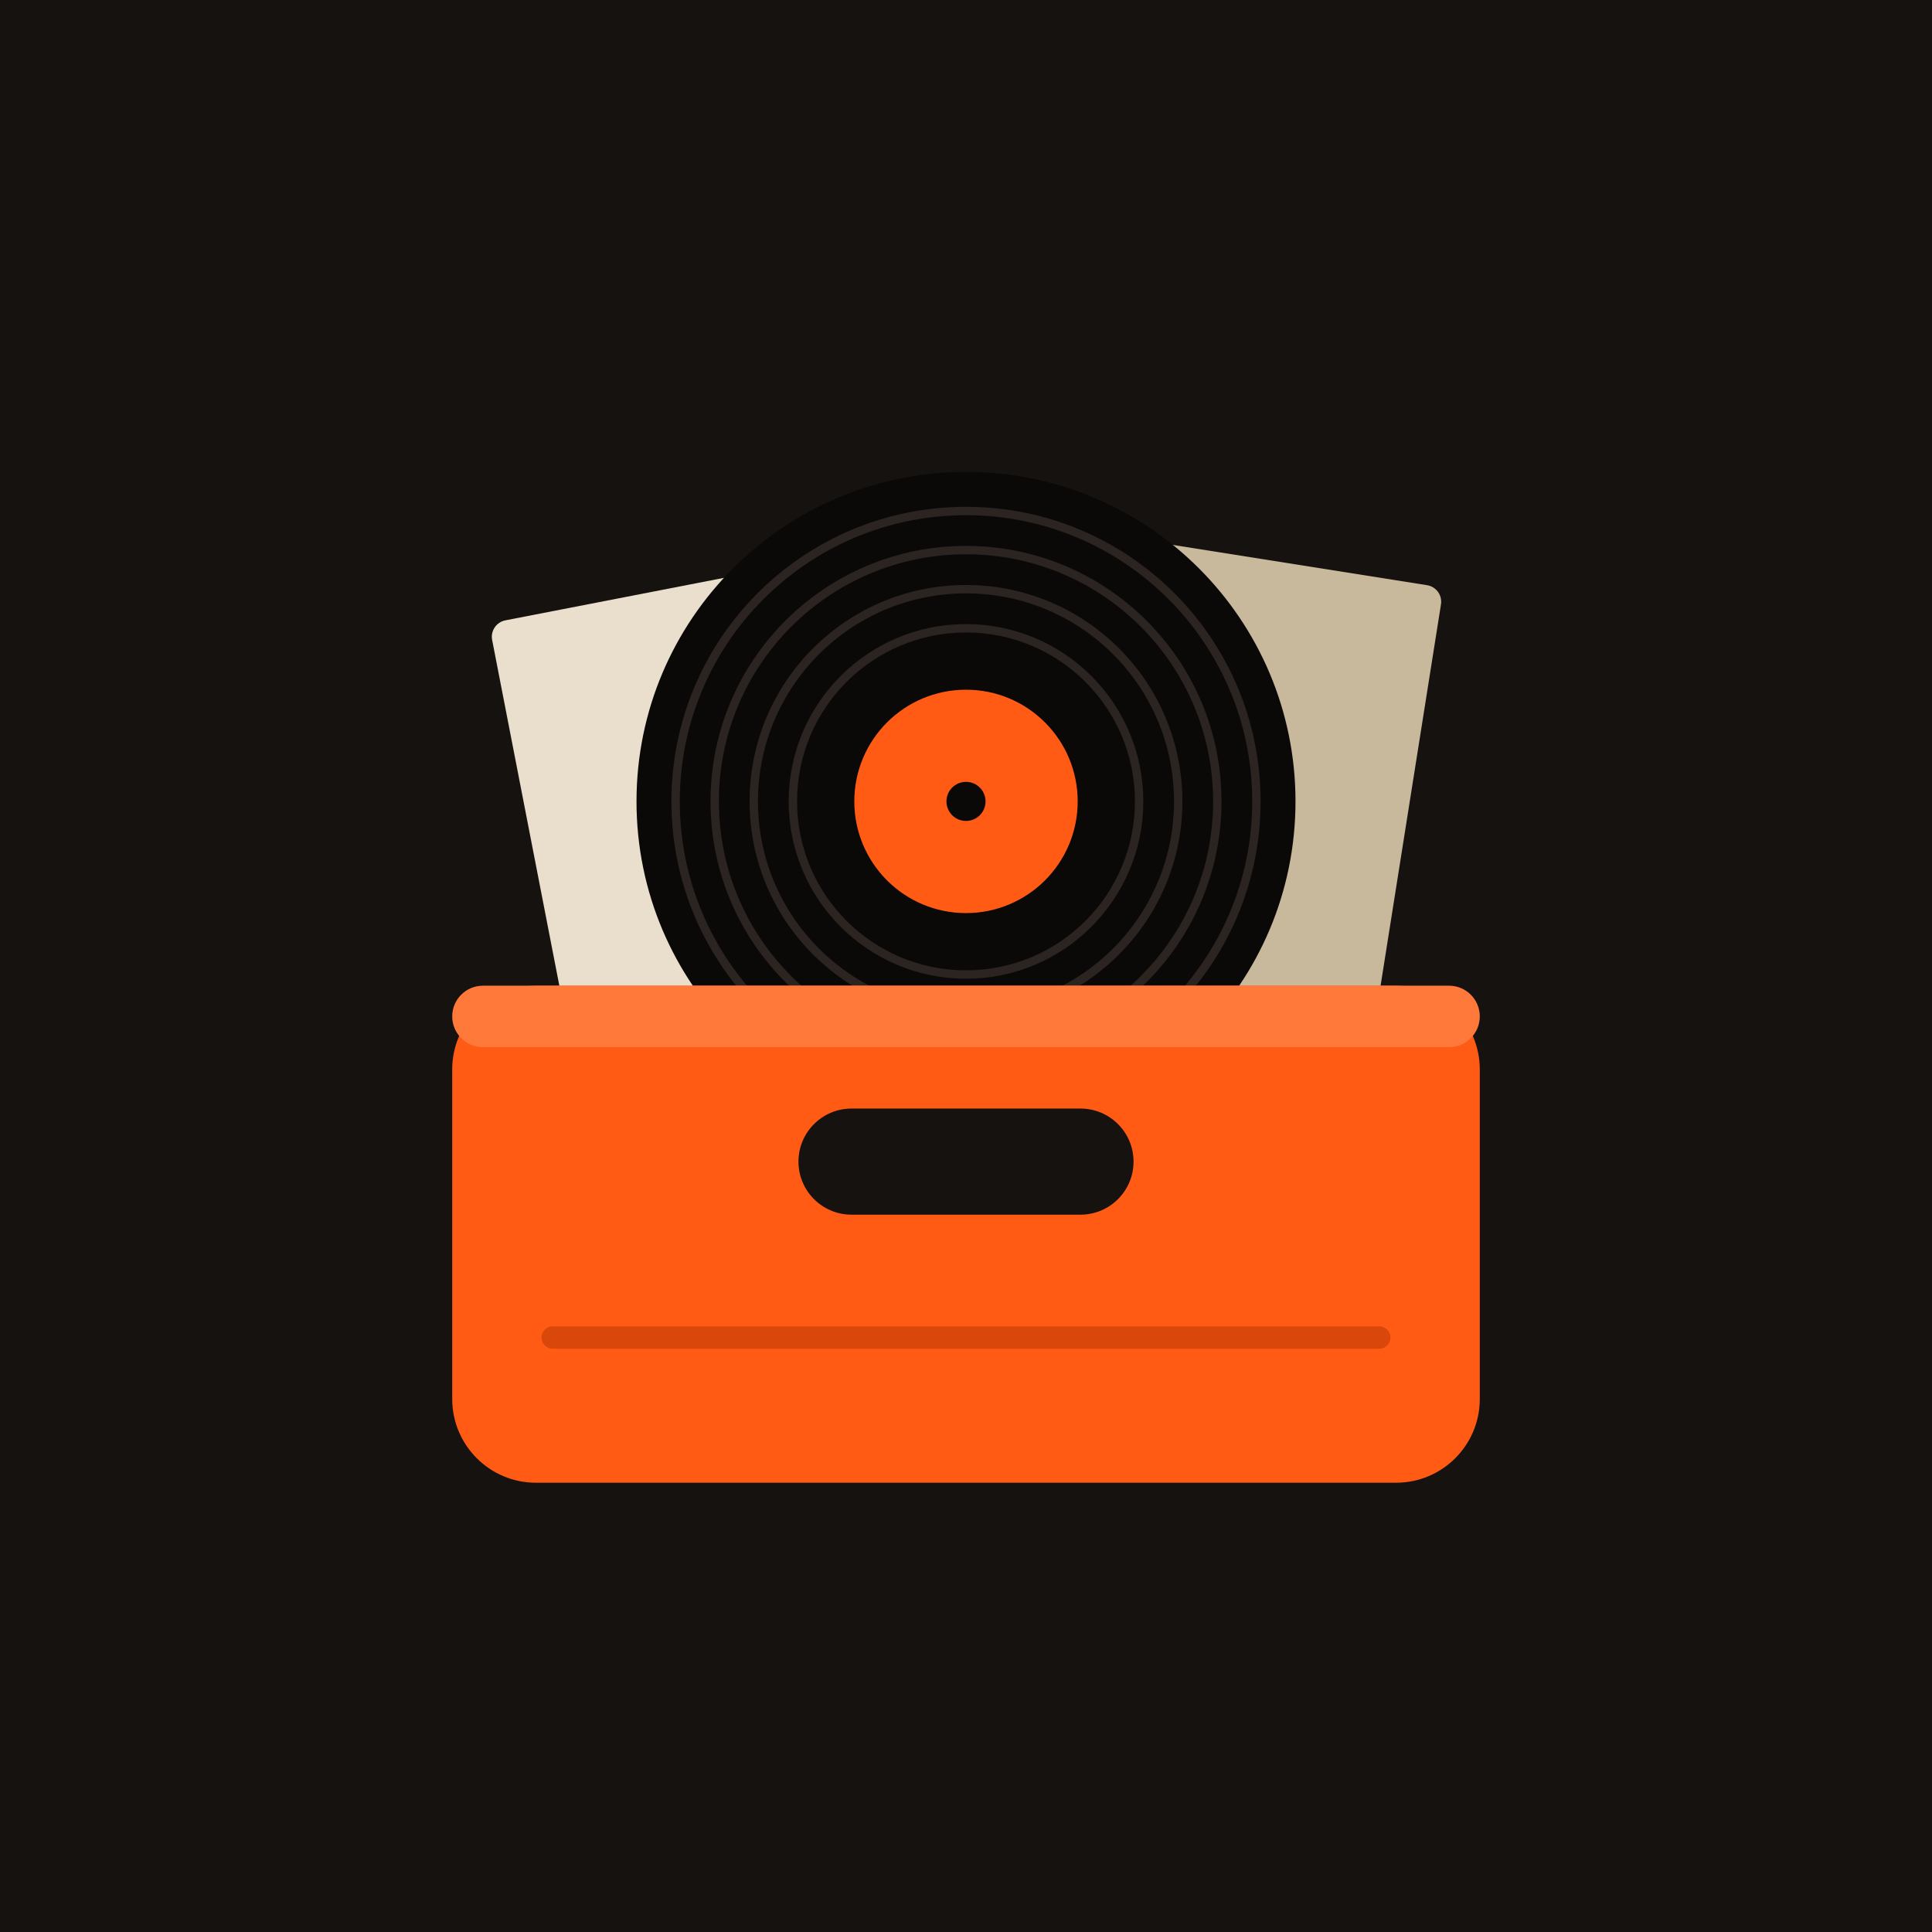
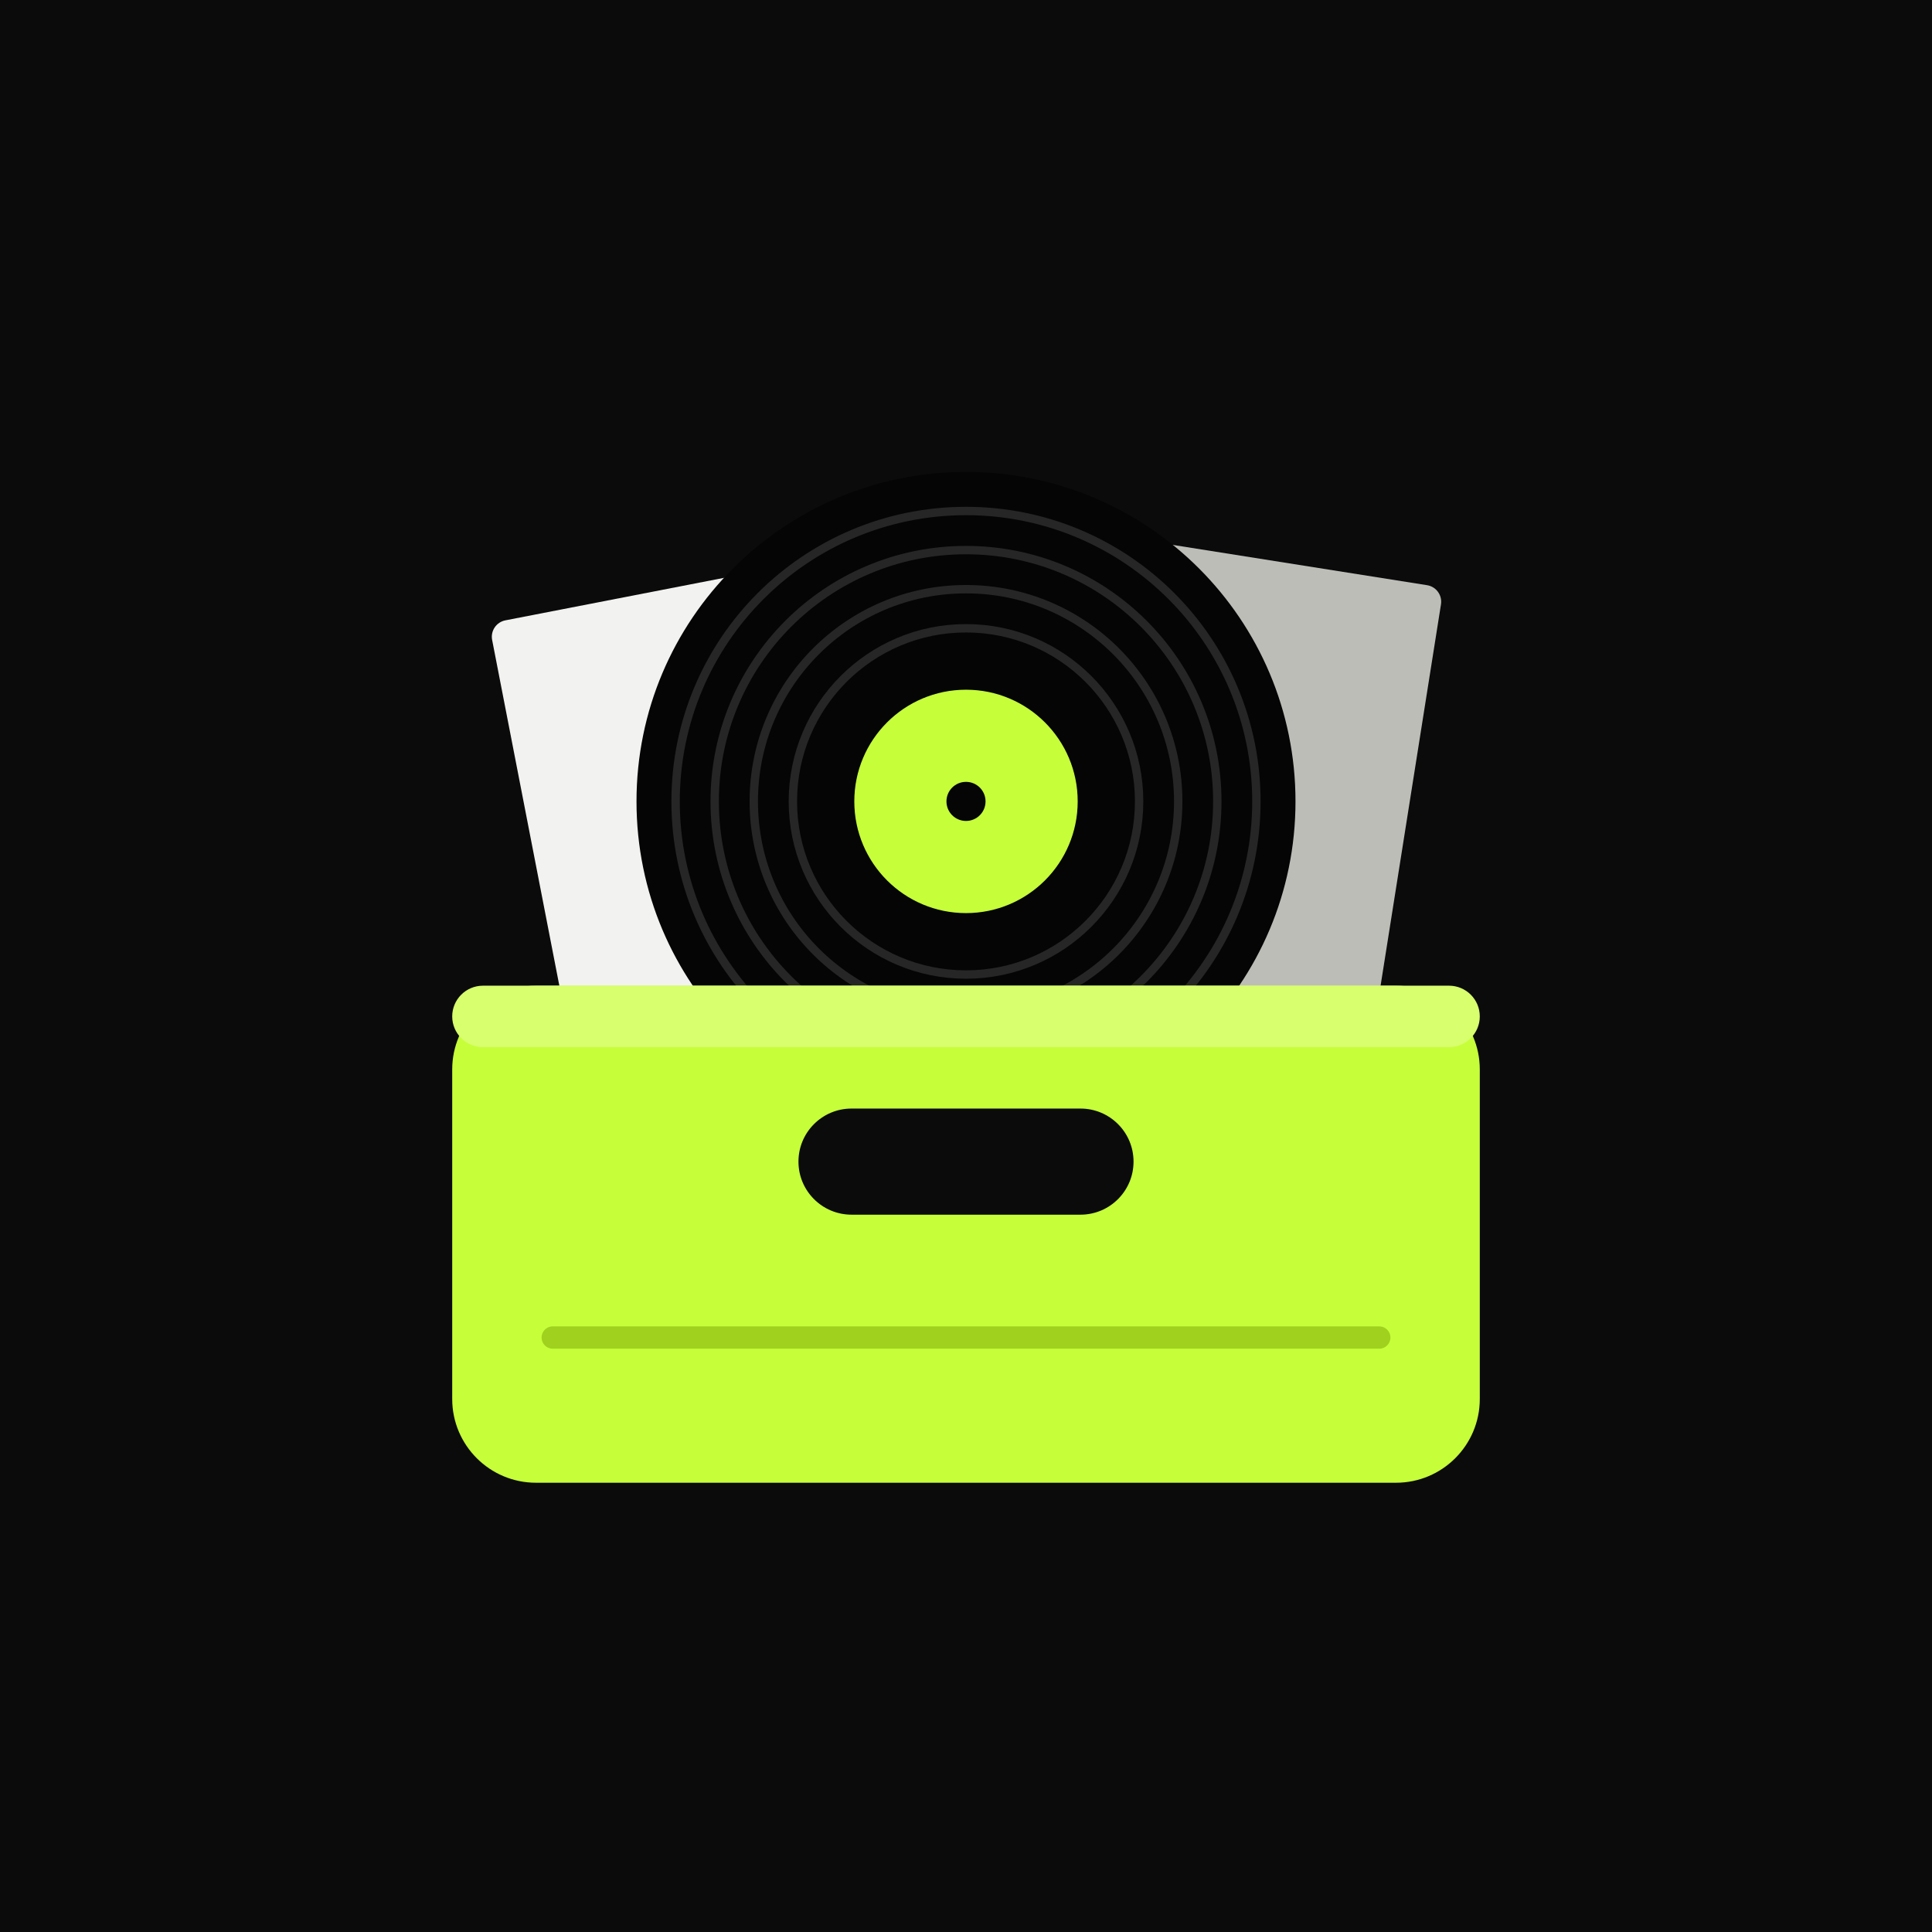
<svg xmlns="http://www.w3.org/2000/svg" viewBox="0 0 512 512">
-   <rect width="512" height="512" rx="0" fill="#16120f" />
+   <rect width="512" height="512" rx="0" fill="#0b0b0b" />
  <g transform="translate(256 259) scale(0.74) translate(-256 -259)">
    <g transform="rotate(-11 200 220)">
-       <rect x="104" y="112" width="196" height="196" rx="6" fill="#e9dfcc" />
+       <rect x="104" y="112" width="196" height="196" rx="6" fill="#f2f2f0" />
    </g>
    <g transform="rotate(9 320 220)">
-       <rect x="214" y="104" width="196" height="196" rx="6" fill="#c9b99c" />
+       <rect x="214" y="104" width="196" height="196" rx="6" fill="#bdbdb8" />
    </g>
-     <circle cx="256" cy="196" r="118" fill="#0b0908" />
-     <g fill="none" stroke="#2b2420" stroke-width="3">
+     <circle cx="256" cy="196" r="118" fill="#050505" />
+     <g fill="none" stroke="#262626" stroke-width="3">
      <circle cx="256" cy="196" r="104" />
      <circle cx="256" cy="196" r="90" />
      <circle cx="256" cy="196" r="76" />
      <circle cx="256" cy="196" r="62" />
    </g>
-     <circle cx="256" cy="196" r="40" fill="#ff5b14" />
-     <circle cx="256" cy="196" r="7" fill="#0b0908" />
-     <rect x="72" y="262" width="368" height="178" rx="30" fill="#ff5b14" />
-     <rect x="72" y="262" width="368" height="22" rx="11" fill="#ff7a3a" />
-     <rect x="196" y="306" width="120" height="38" rx="19" fill="#16120f" />
-     <rect x="104" y="384" width="304" height="8" rx="4" fill="#d9470b" />
+     <circle cx="256" cy="196" r="40" fill="#c6ff3a" />
+     <circle cx="256" cy="196" r="7" fill="#050505" />
+     <rect x="72" y="262" width="368" height="178" rx="30" fill="#c6ff3a" />
+     <rect x="72" y="262" width="368" height="22" rx="11" fill="#d8ff6e" />
+     <rect x="196" y="306" width="120" height="38" rx="19" fill="#0b0b0b" />
+     <rect x="104" y="384" width="304" height="8" rx="4" fill="#9fd11e" />
  </g>
</svg>
